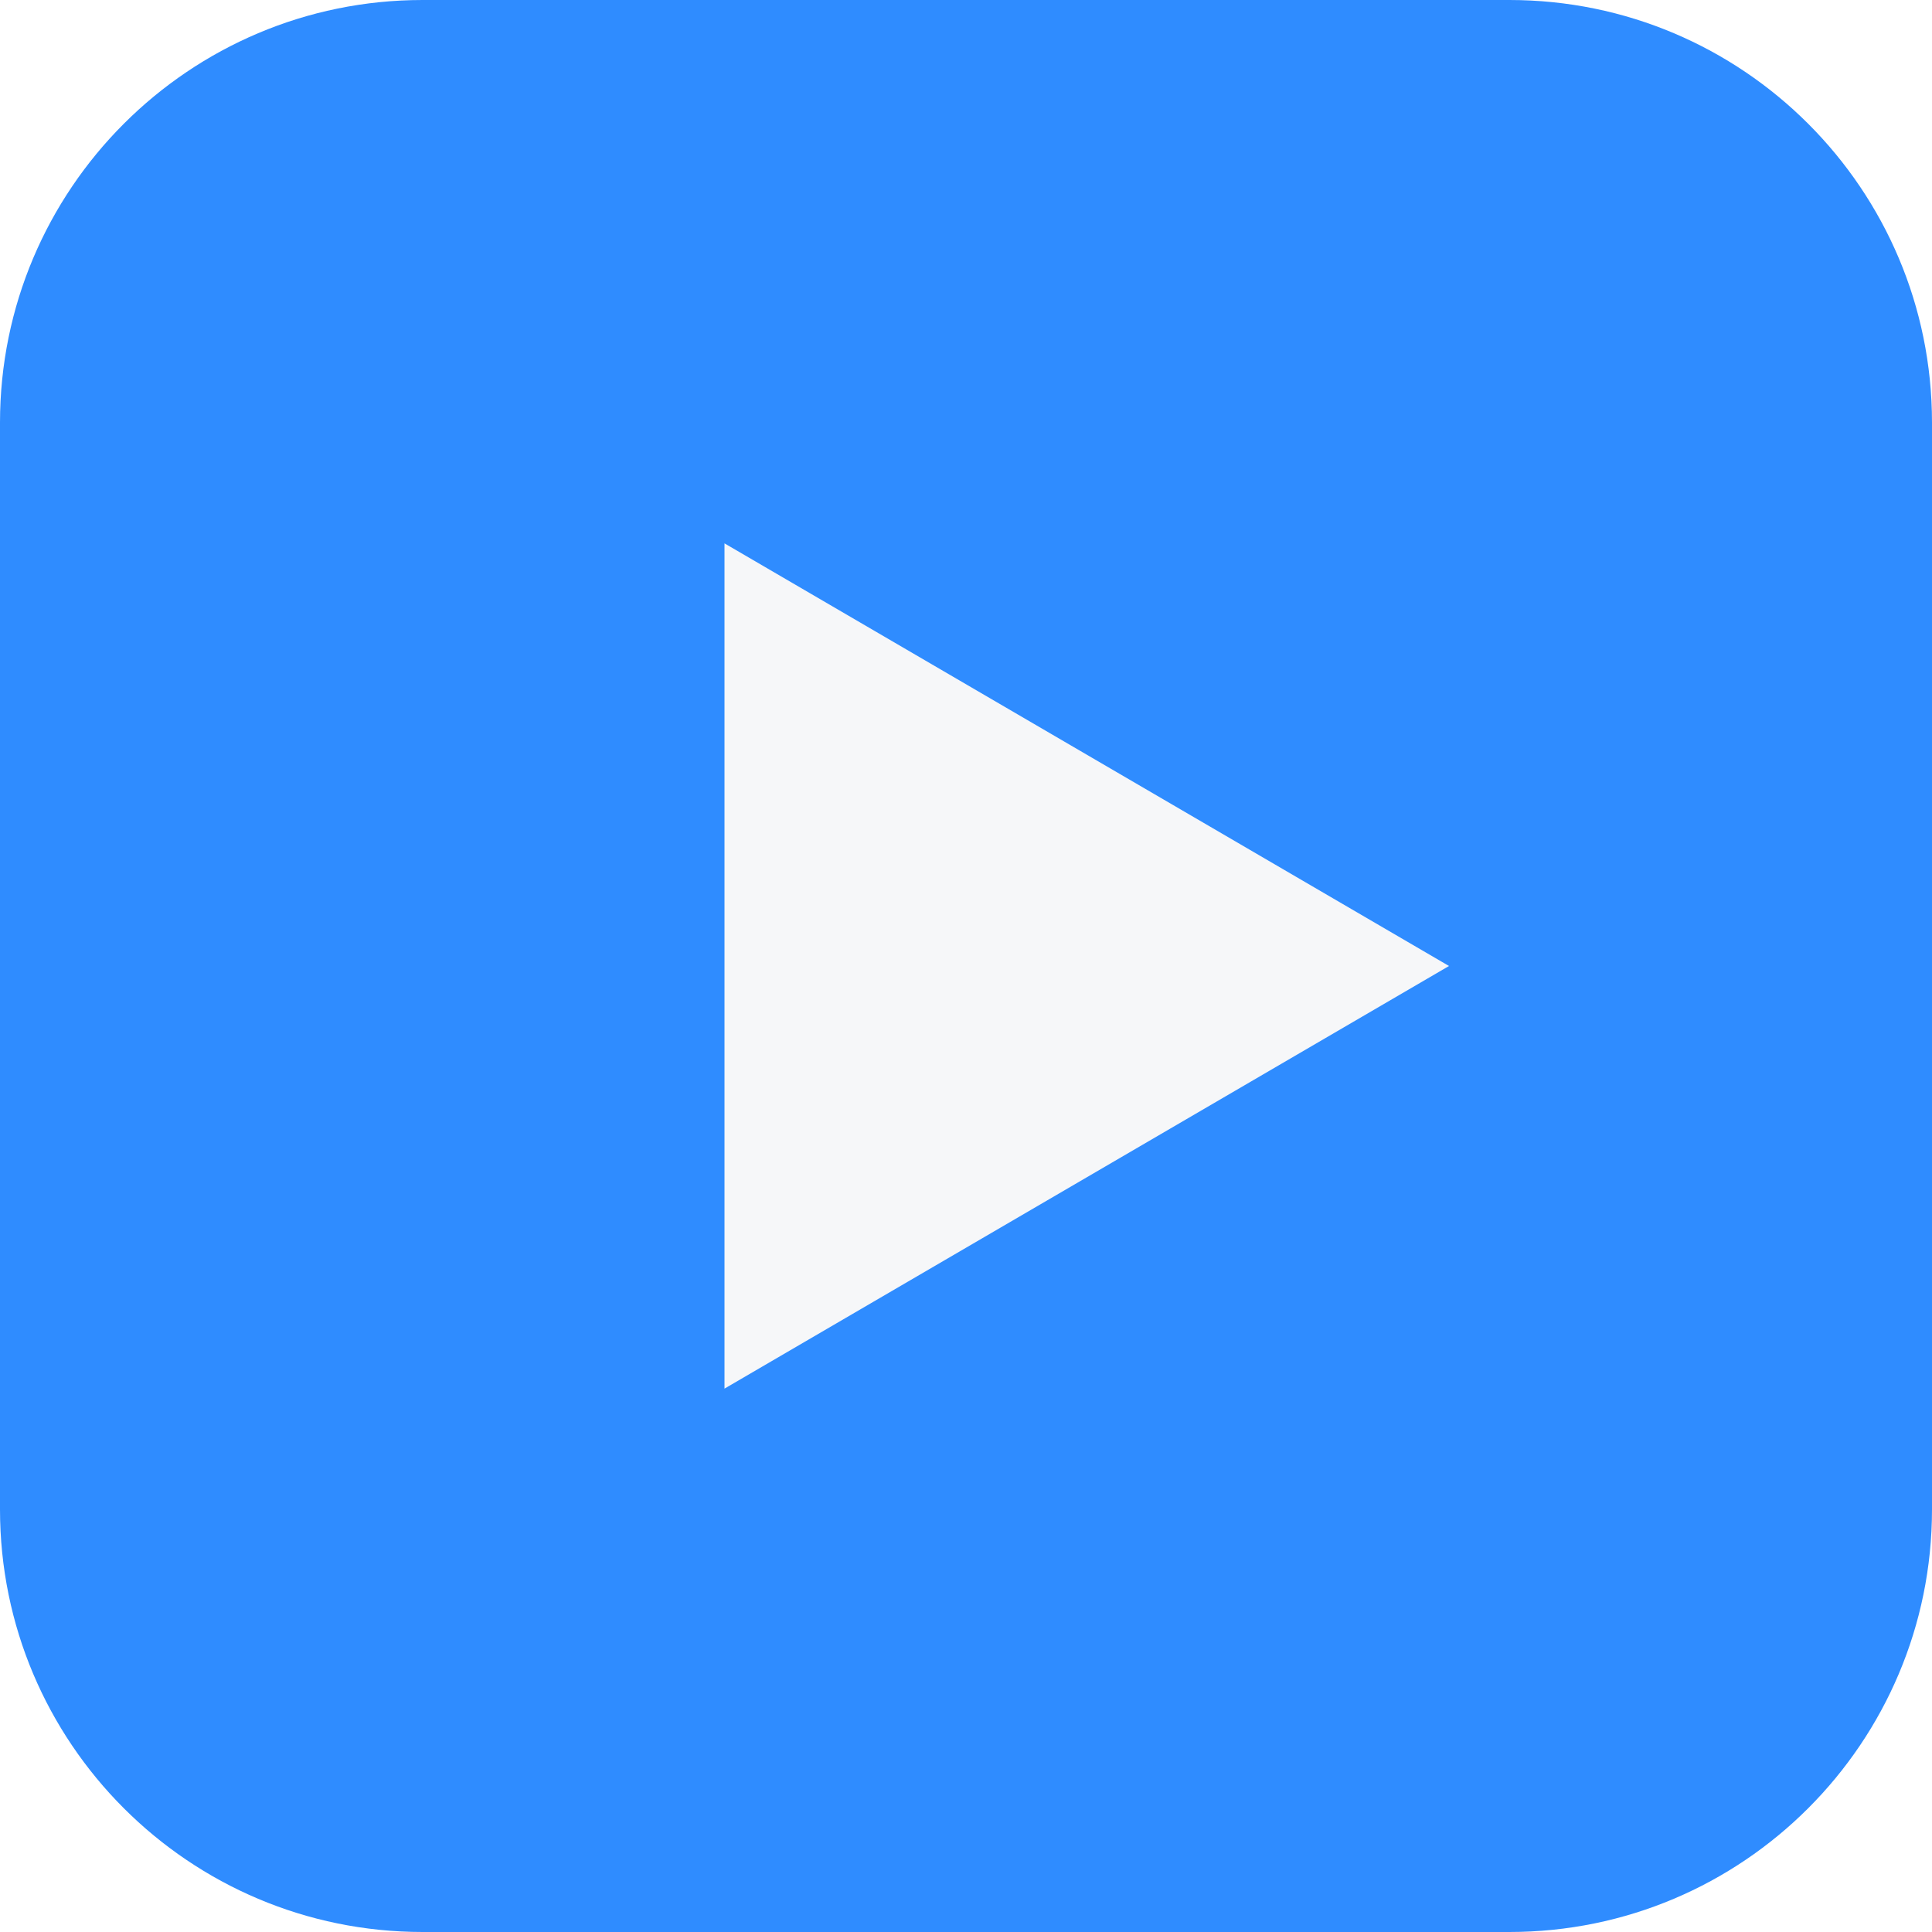
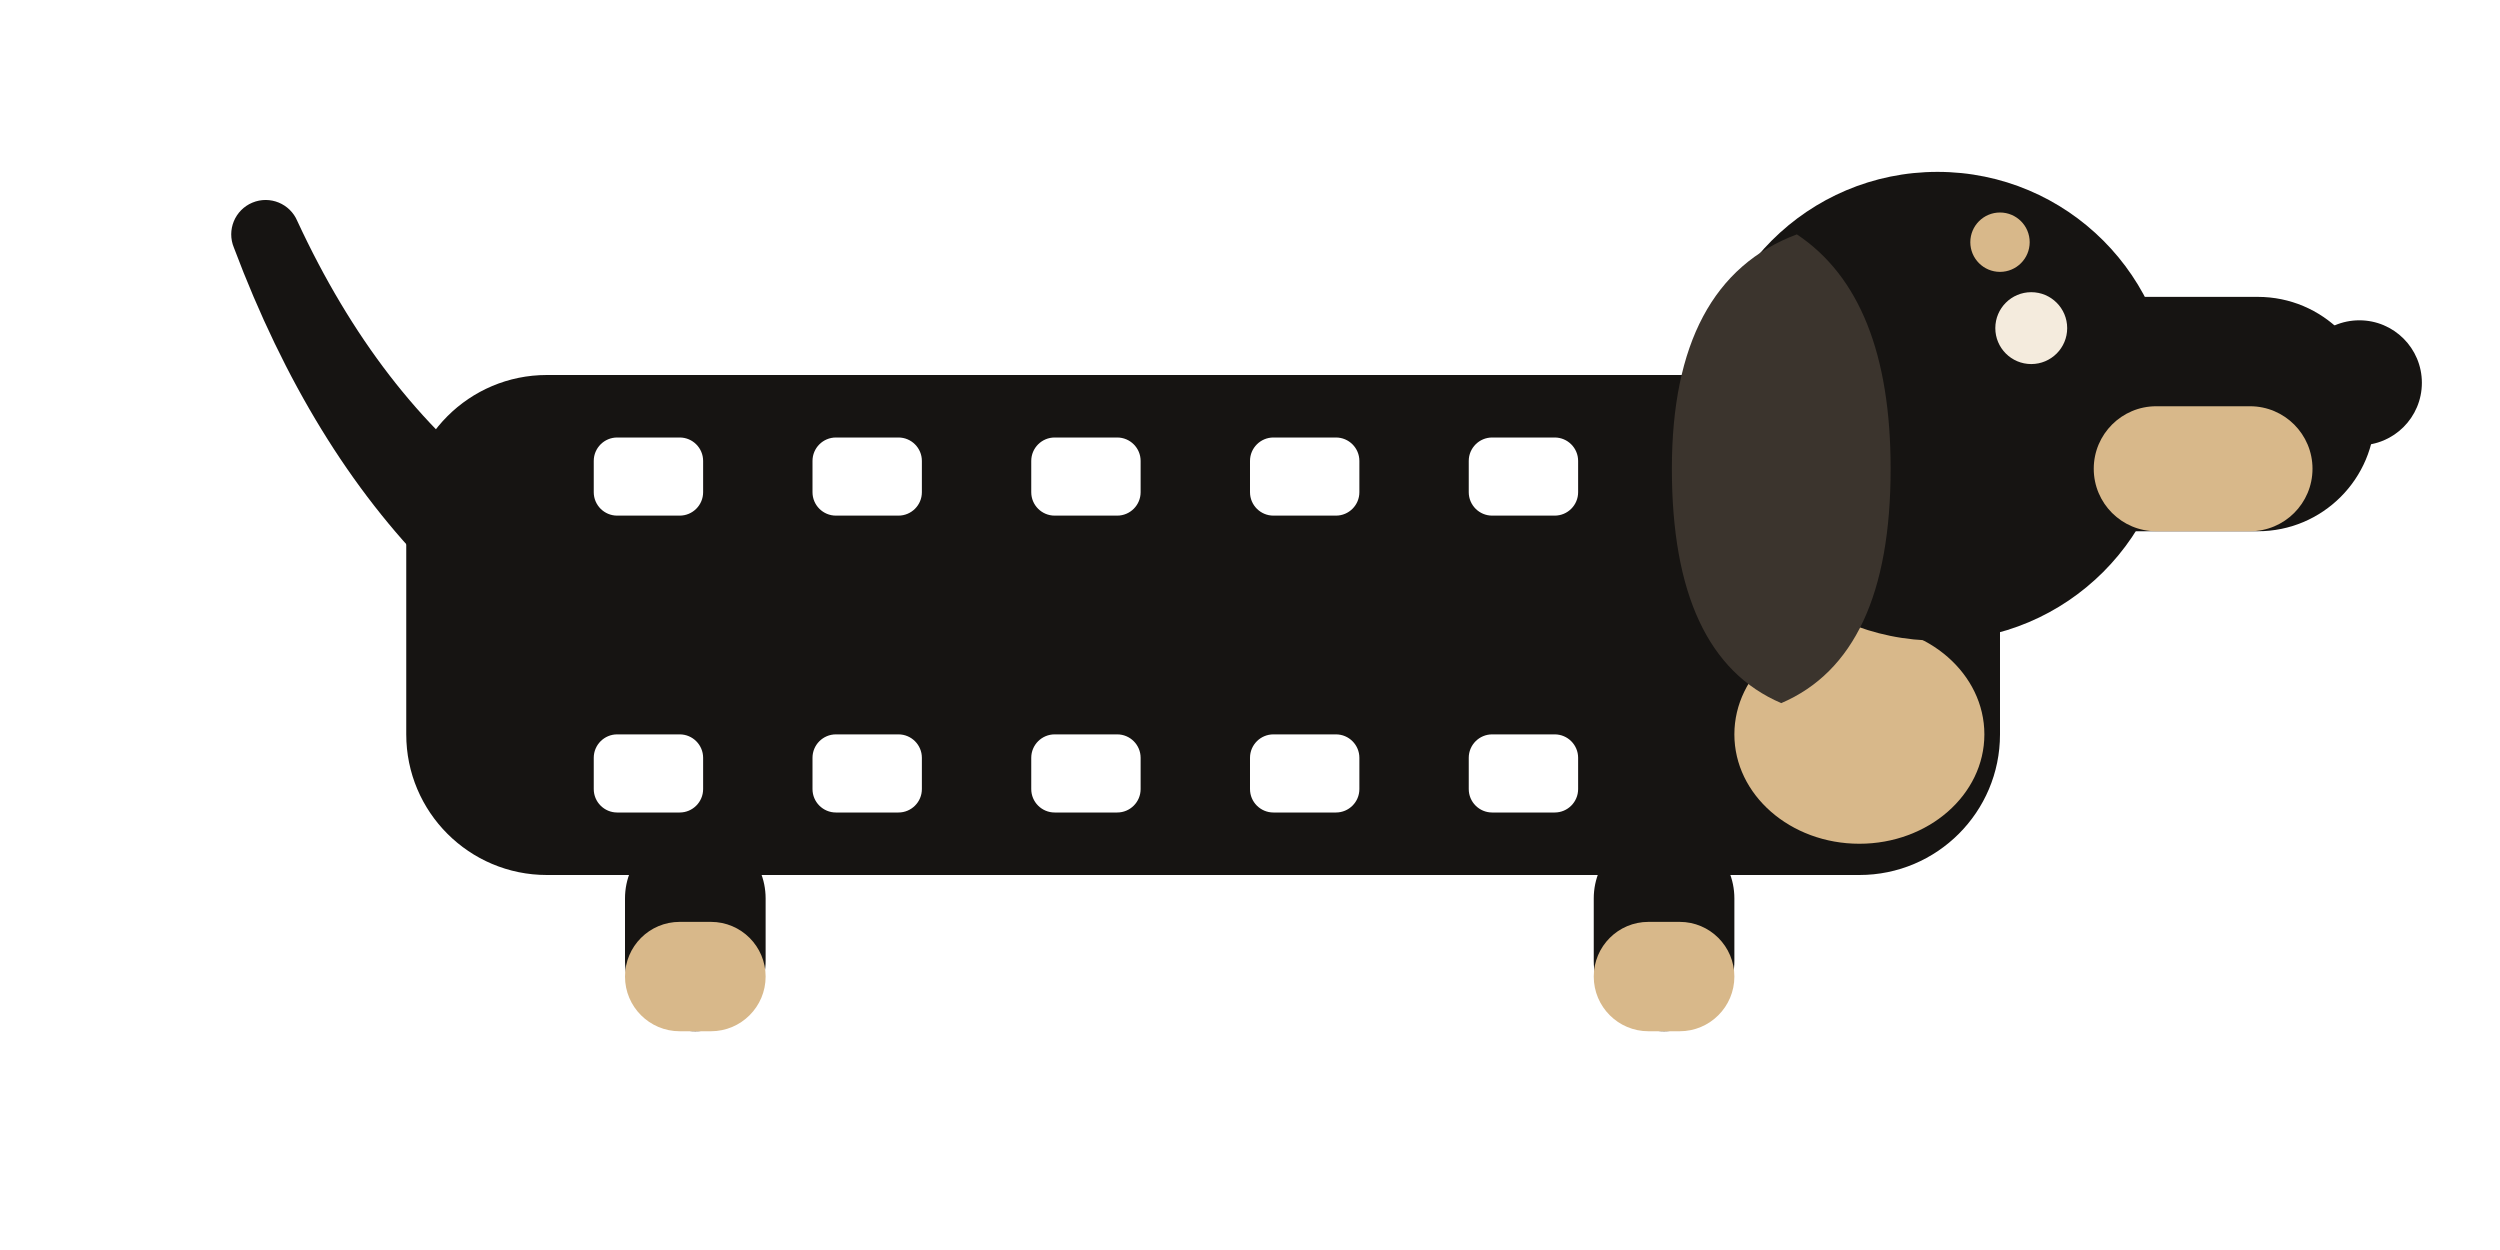
- <svg xmlns="http://www.w3.org/2000/svg" viewBox="0 0 32 32" width="32" height="32">
-   <rect x="0" y="0" width="32" height="32" rx="7" fill="#2f8cff" />
-   <path d="M12 9 L24 16 L12 23 Z" fill="#f6f7f9" />
+ <svg xmlns="http://www.w3.org/2000/svg" viewBox="0 0 160 80">
+   <path d="M32.3 31.37 Q24.2 25.3 19.03 14.15 A2.2 2.2 0 0 0 14.97 15.85 Q19.8 28.7 27.7 36.63 Z" fill="#161412" />
+   <path d="M44.5 53 H44.5 A4.5 4.5 0 0 1 49 57.5 V61.5 A4.5 4.5 0 0 1 44.5 66 H44.5 A4.5 4.5 0 0 1 40 61.5 V57.5 A4.5 4.5 0 0 1 44.5 53 Z" fill="#161412" />
+   <path d="M43.5 59 H45.5 A3.5 3.5 0 0 1 49 62.5 V62.5 A3.5 3.5 0 0 1 45.5 66 H43.5 A3.5 3.5 0 0 1 40 62.5 V62.5 A3.5 3.5 0 0 1 43.5 59 Z" fill="#d8b88a" />
+   <path d="M106.5 53 H106.5 A4.5 4.5 0 0 1 111 57.5 V61.5 A4.5 4.5 0 0 1 106.5 66 H106.5 A4.5 4.5 0 0 1 102 61.5 V57.5 A4.5 4.5 0 0 1 106.5 53 Z" fill="#161412" />
+   <path d="M105.5 59 H107.5 A3.5 3.5 0 0 1 111 62.5 V62.5 A3.5 3.5 0 0 1 107.5 66 H105.5 A3.5 3.5 0 0 1 102 62.5 V62.5 A3.5 3.5 0 0 1 105.5 59 Z" fill="#d8b88a" />
+   <path d="M35 24 H119 A9 9 0 0 1 128 33 V47 A9 9 0 0 1 119 56 H35 A9 9 0 0 1 26 47 V33 A9 9 0 0 1 35 24 Z M39.5 28 H43.5 A1.5 1.5 0 0 1 45 29.5 V31.5 A1.5 1.5 0 0 1 43.5 33 H39.5 A1.5 1.5 0 0 1 38 31.5 V29.5 A1.5 1.5 0 0 1 39.5 28 Z M53.5 28 H57.5 A1.5 1.5 0 0 1 59 29.5 V31.5 A1.5 1.5 0 0 1 57.5 33 H53.5 A1.5 1.5 0 0 1 52 31.5 V29.5 A1.5 1.5 0 0 1 53.5 28 Z M67.5 28 H71.5 A1.5 1.5 0 0 1 73 29.5 V31.5 A1.5 1.5 0 0 1 71.5 33 H67.5 A1.5 1.5 0 0 1 66 31.5 V29.5 A1.5 1.5 0 0 1 67.5 28 Z M81.5 28 H85.5 A1.5 1.5 0 0 1 87 29.5 V31.5 A1.5 1.5 0 0 1 85.5 33 H81.5 A1.5 1.5 0 0 1 80 31.5 V29.5 A1.5 1.5 0 0 1 81.5 28 Z M95.5 28 H99.5 A1.5 1.5 0 0 1 101 29.5 V31.5 A1.5 1.5 0 0 1 99.5 33 H95.5 A1.5 1.5 0 0 1 94 31.5 V29.5 A1.5 1.5 0 0 1 95.5 28 Z M39.5 47 H43.5 A1.5 1.5 0 0 1 45 48.5 V50.5 A1.5 1.5 0 0 1 43.5 52 H39.5 A1.5 1.5 0 0 1 38 50.5 V48.5 A1.5 1.5 0 0 1 39.5 47 Z M53.5 47 H57.5 A1.5 1.5 0 0 1 59 48.5 V50.5 A1.5 1.5 0 0 1 57.5 52 H53.5 A1.5 1.5 0 0 1 52 50.5 V48.5 A1.5 1.5 0 0 1 53.5 47 Z M67.5 47 H71.5 A1.5 1.5 0 0 1 73 48.5 V50.5 A1.5 1.5 0 0 1 71.5 52 H67.5 A1.5 1.5 0 0 1 66 50.5 V48.5 A1.5 1.5 0 0 1 67.5 47 Z M81.5 47 H85.5 A1.5 1.5 0 0 1 87 48.5 V50.5 A1.5 1.5 0 0 1 85.5 52 H81.5 A1.5 1.5 0 0 1 80 50.5 V48.5 A1.5 1.5 0 0 1 81.5 47 Z M95.5 47 H99.5 A1.5 1.5 0 0 1 101 48.5 V50.5 A1.5 1.5 0 0 1 99.5 52 H95.5 A1.5 1.5 0 0 1 94 50.5 V48.5 A1.5 1.5 0 0 1 95.5 47 Z" fill="#161412" fill-rule="evenodd" />
+   <path d="M111 47 A8 7 0 1 1 127 47 A8 7 0 1 1 111 47 Z" fill="#d8b88a" />
+   <path d="M109 26 A15 15 0 1 1 139 26 A15 15 0 1 1 109 26 Z" fill="#161412" />
+   <path d="M127.5 19 H144.5 A7.5 7.5 0 0 1 152 26.5 V26.5 A7.5 7.5 0 0 1 144.5 34 H127.5 A7.5 7.5 0 0 1 120 26.5 V26.5 A7.5 7.5 0 0 1 127.5 19 Z" fill="#161412" />
+   <path d="M138 26 H144 A4 4 0 0 1 148 30 V30 A4 4 0 0 1 144 34 H138 A4 4 0 0 1 134 30 V30 A4 4 0 0 1 138 26 Z" fill="#d8b88a" />
+   <path d="M115 15 Q107 18 107 30 Q107 42 114 45 Q121 42 121 30 Q121 19 115 15 Z" fill="#3b342d" />
+   <path d="M126.1 15.5 A1.9 1.9 0 1 1 129.9 15.5 A1.9 1.9 0 1 1 126.1 15.5 Z" fill="#d8b88a" />
+   <path d="M127.7 21 A2.3 2.3 0 1 1 132.3 21 A2.3 2.3 0 1 1 127.7 21 Z" fill="#f4ebdd" />
+   <path d="M147 24.5 A4 4 0 1 1 155 24.5 A4 4 0 1 1 147 24.5 Z" fill="#161412" />
</svg>
